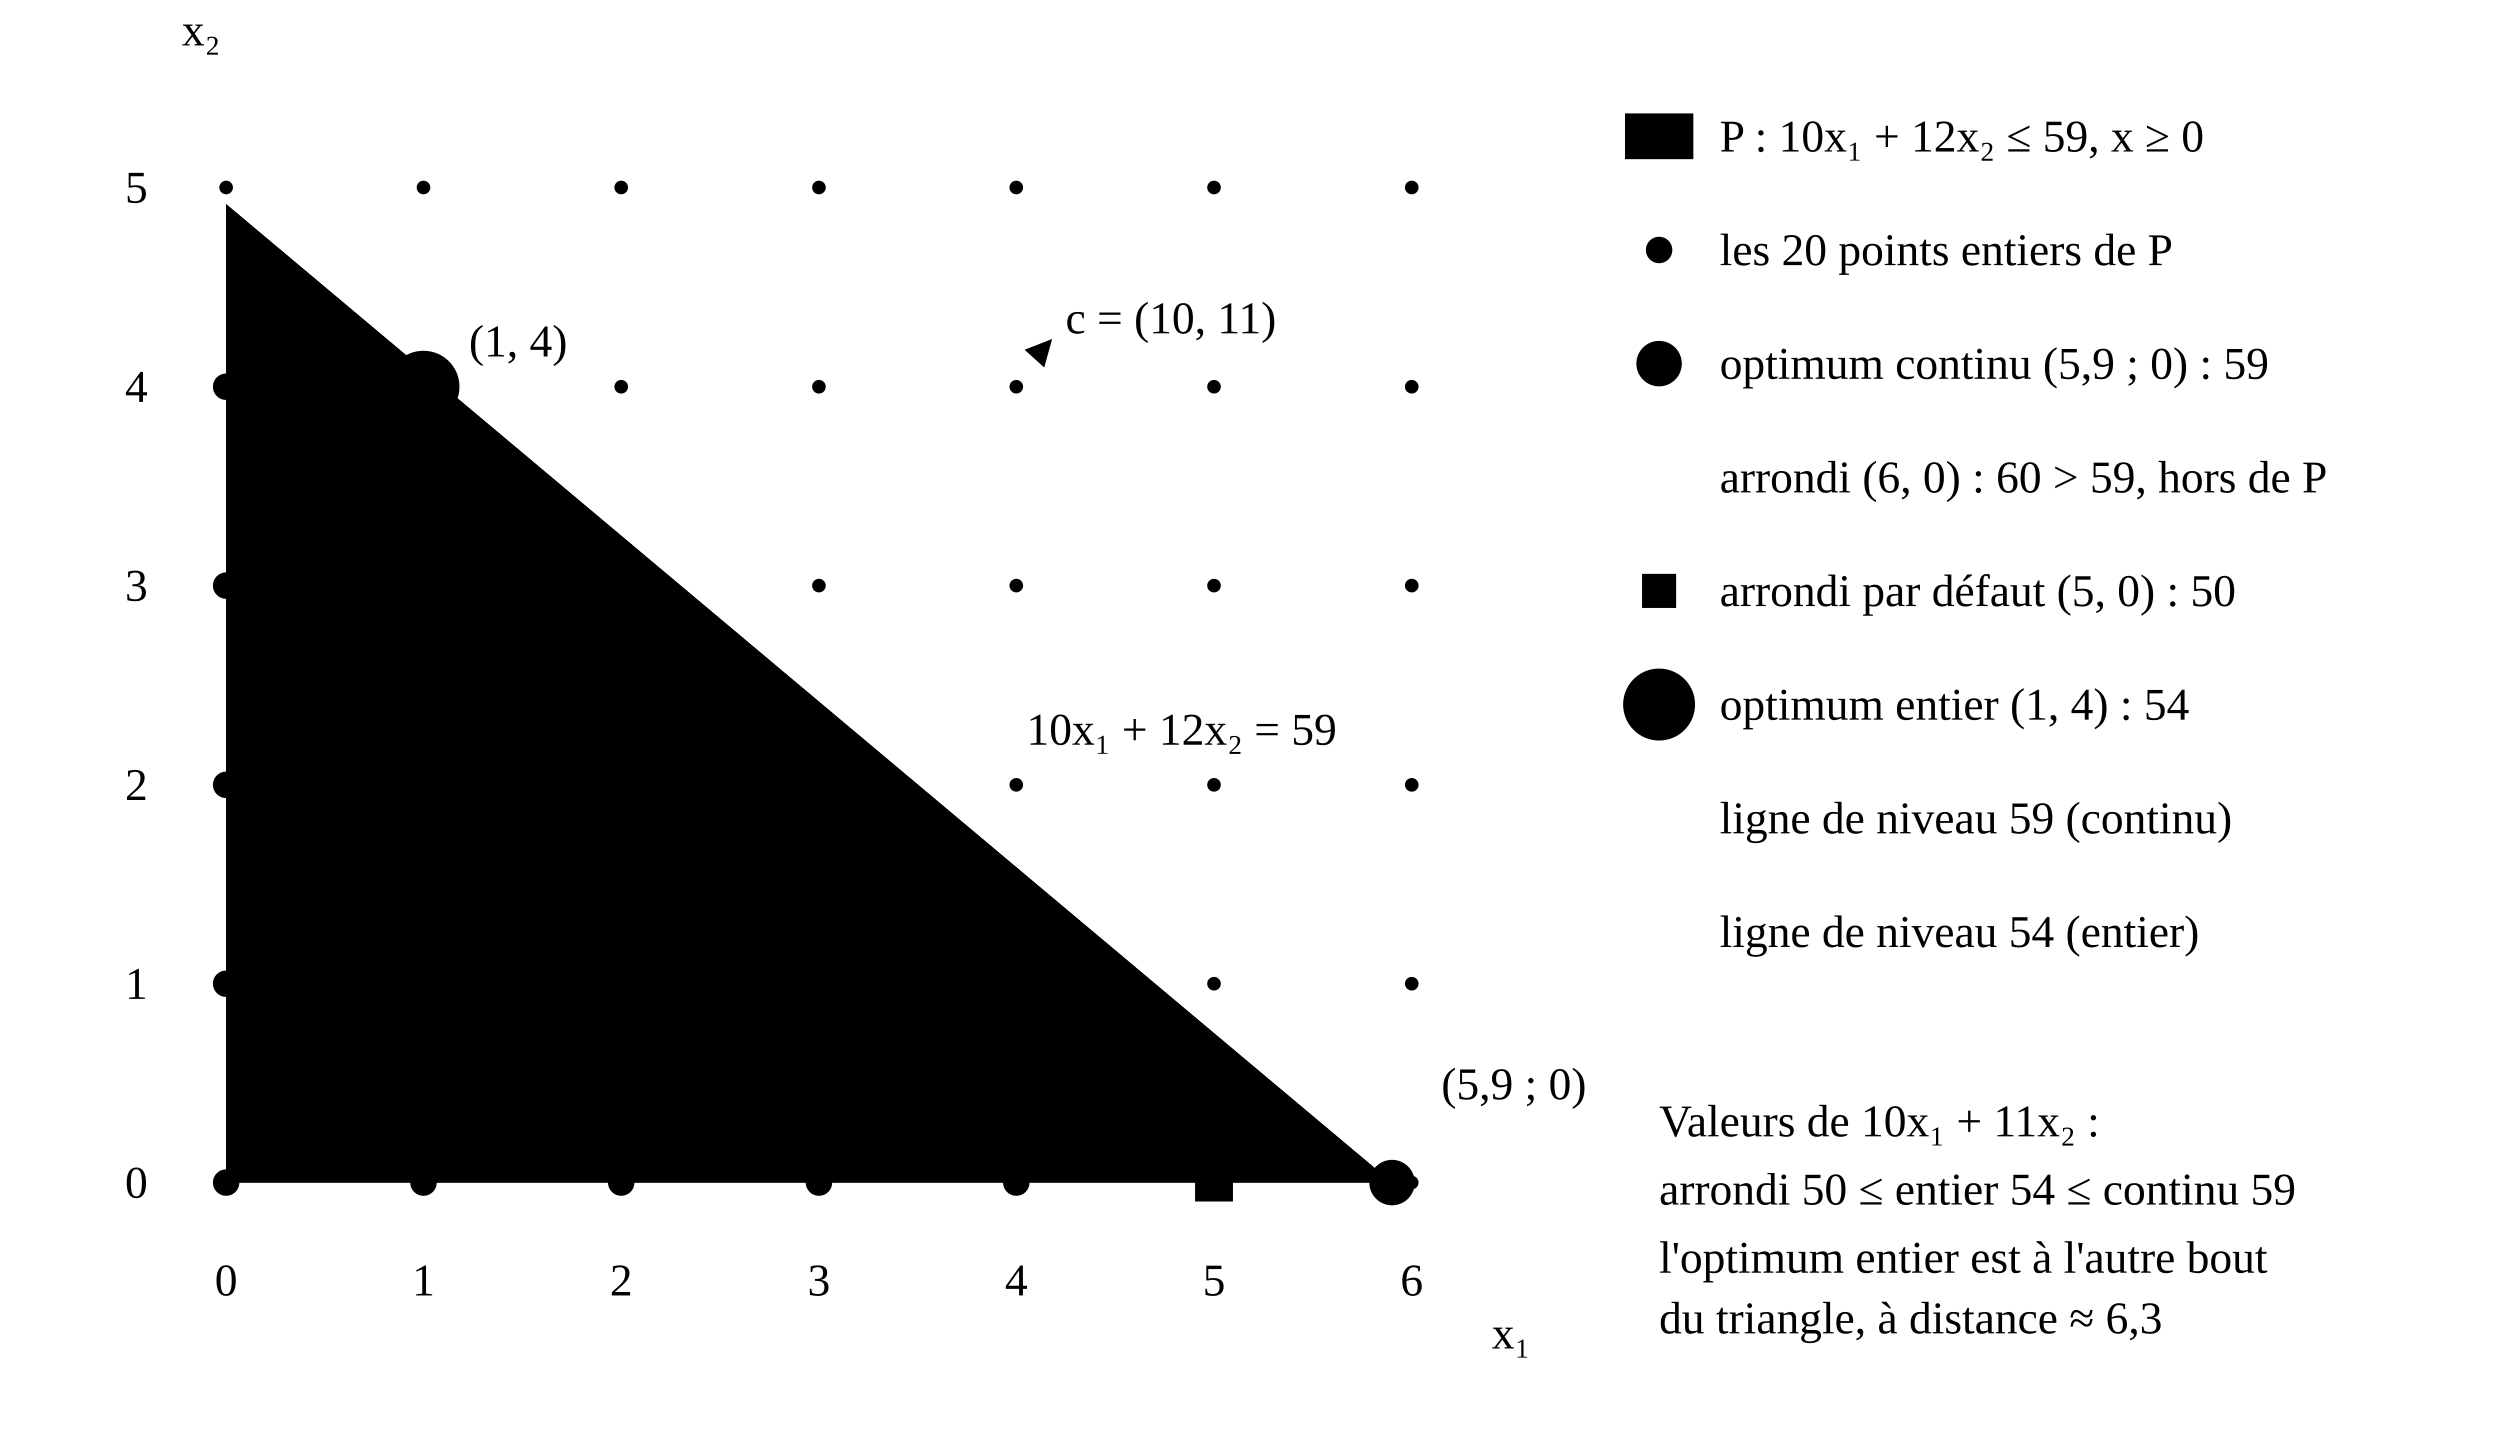
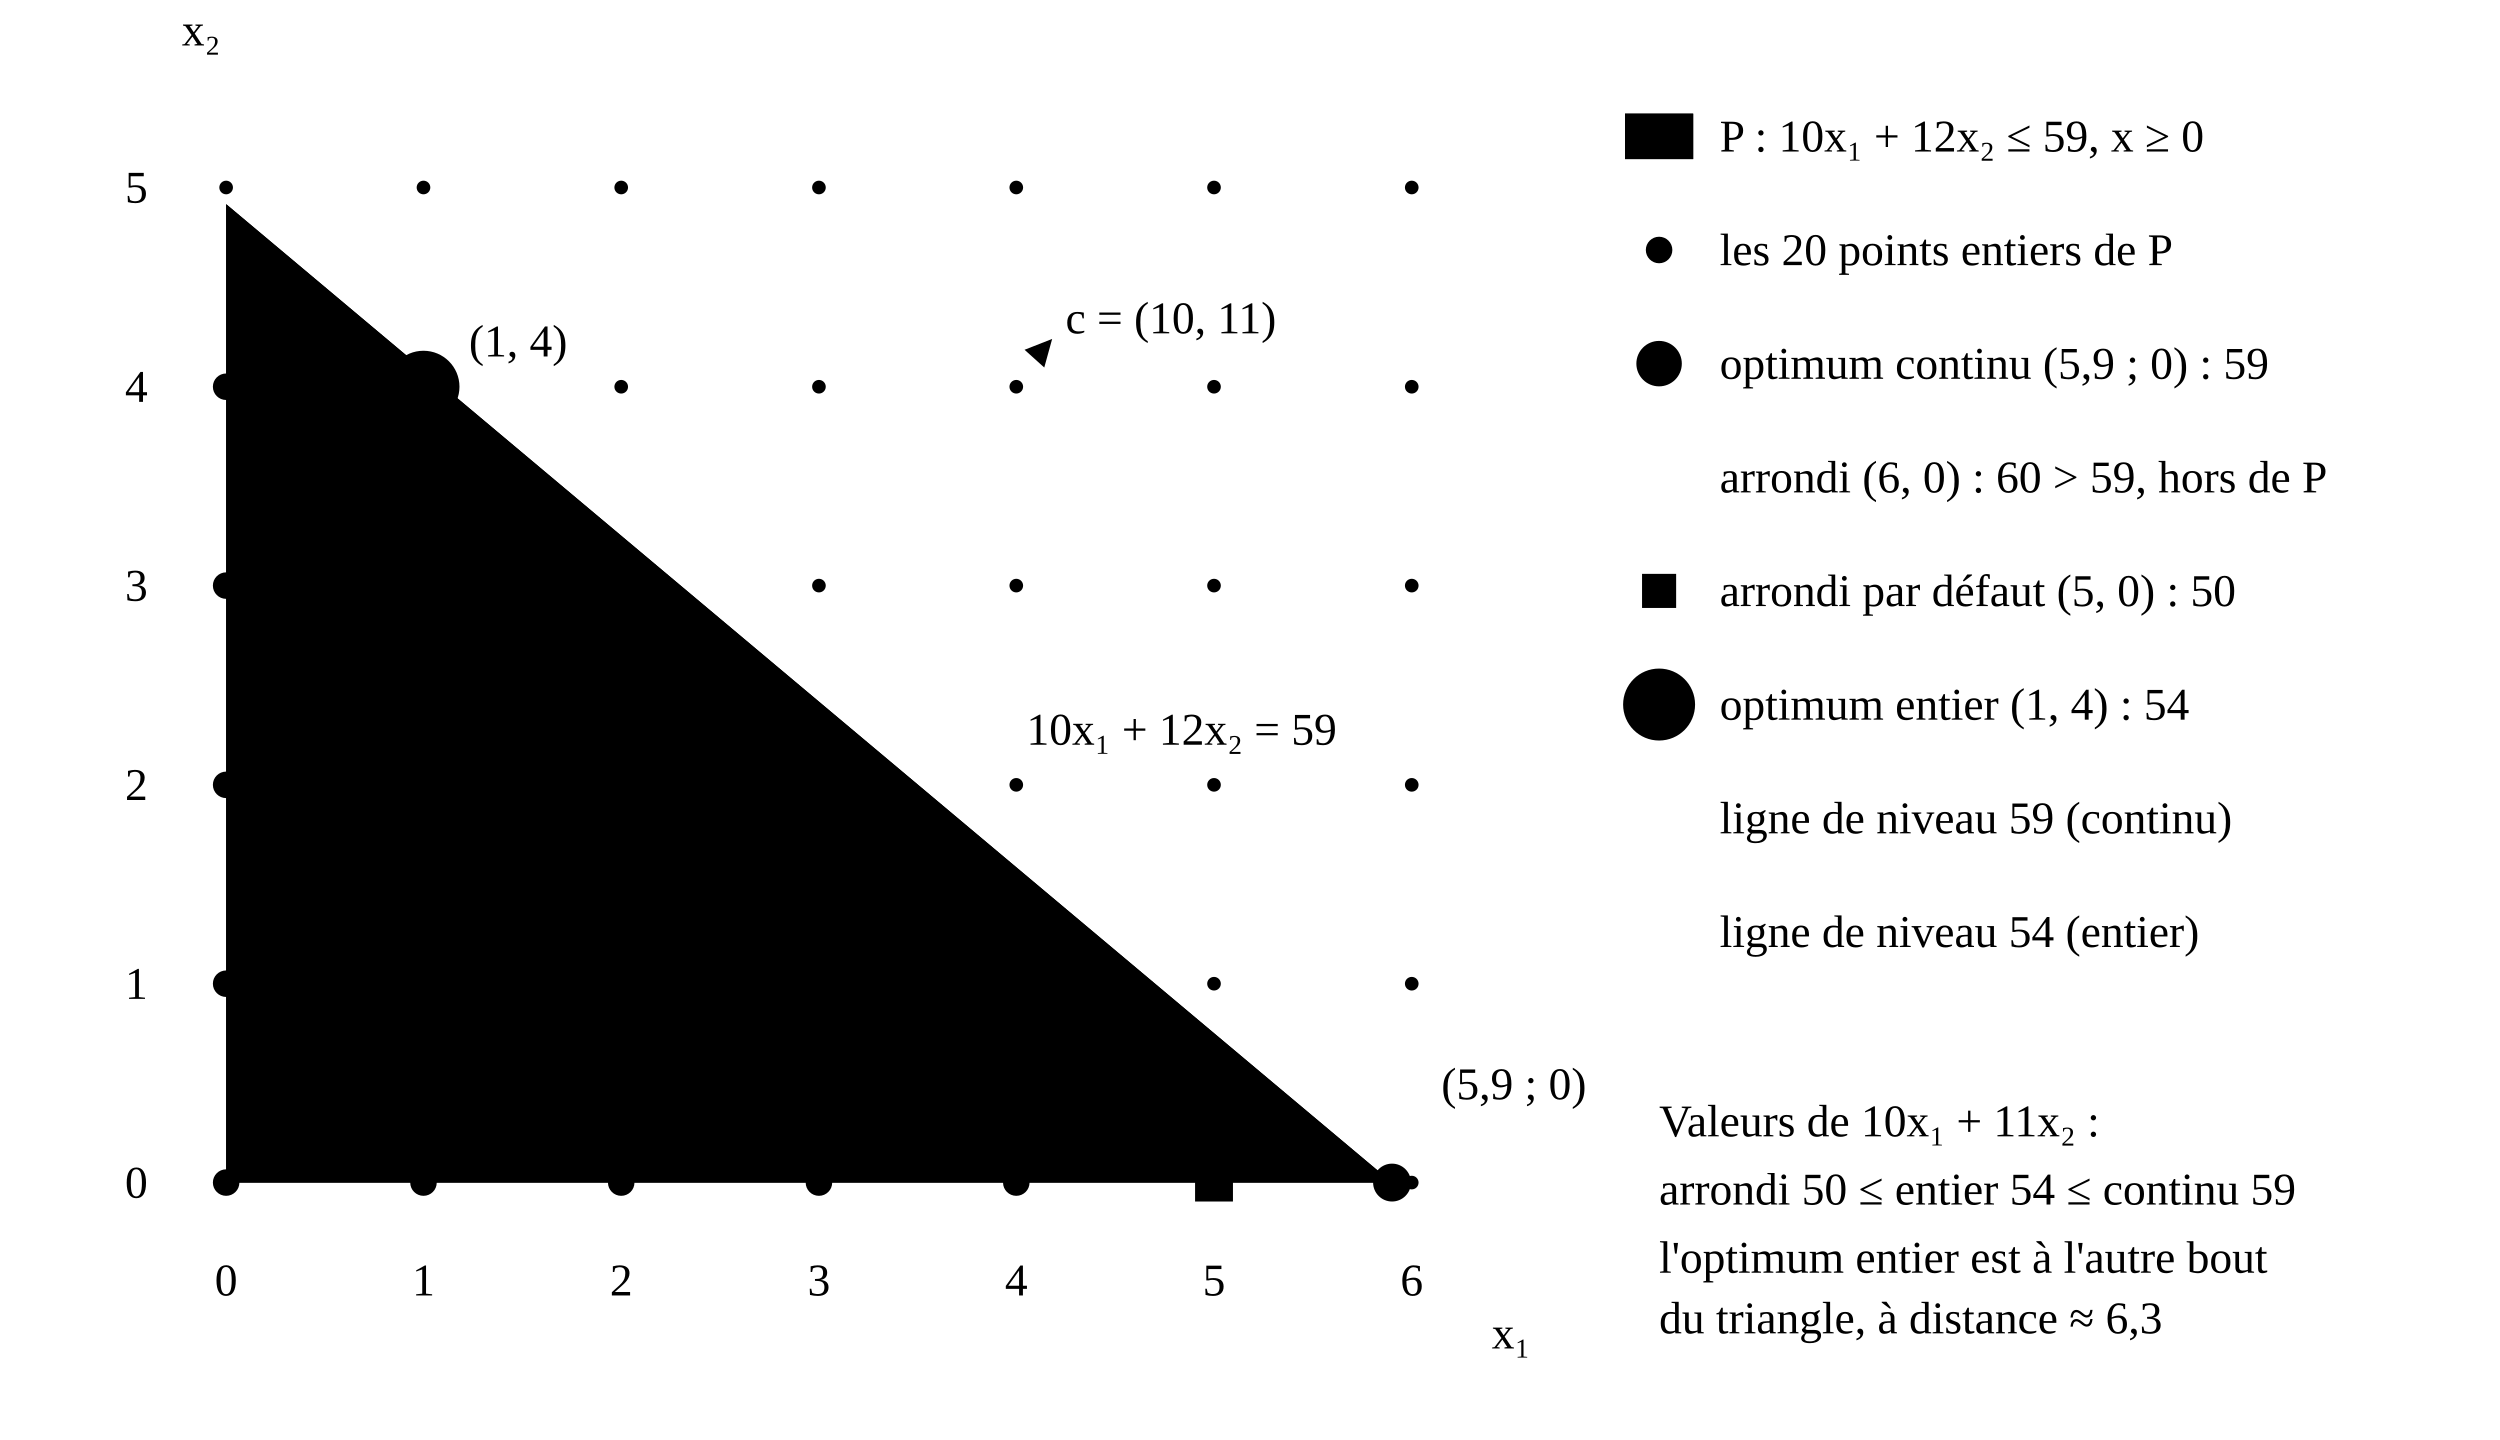
<svg xmlns="http://www.w3.org/2000/svg" viewBox="0 0 660 380" role="img" aria-label="Diapo 18 redessinée : maximiser 10x1 + 11x2 sous 10x1 + 12x2 &lt;= 59, x entier positif">
  <defs>
    <marker id="P06-diapo18-arr-2" viewBox="0 0 10 10" refX="9" refY="5" markerWidth="7" markerHeight="7" orient="auto-start-reverse">
      <path d="M0,0 L10,5 L0,10 z" class="f2" />
    </marker>
  </defs>
  <line x1="59.7" y1="328.0" x2="59.7" y2="18.0" class="gr" />
  <text x="59.7" y="342.0" class="tx-s" text-anchor="middle">0</text>
  <line x1="111.8" y1="328.0" x2="111.8" y2="18.0" class="gr" />
  <text x="111.8" y="342.0" class="tx-s" text-anchor="middle">1</text>
  <line x1="164.0" y1="328.0" x2="164.0" y2="18.0" class="gr" />
  <text x="164.0" y="342.0" class="tx-s" text-anchor="middle">2</text>
  <line x1="216.2" y1="328.0" x2="216.2" y2="18.0" class="gr" />
  <text x="216.2" y="342.0" class="tx-s" text-anchor="middle">3</text>
  <line x1="268.3" y1="328.0" x2="268.3" y2="18.0" class="gr" />
  <text x="268.3" y="342.0" class="tx-s" text-anchor="middle">4</text>
  <line x1="320.5" y1="328.0" x2="320.5" y2="18.0" class="gr" />
  <text x="320.5" y="342.0" class="tx-s" text-anchor="middle">5</text>
  <line x1="372.7" y1="328.0" x2="372.7" y2="18.0" class="gr" />
  <text x="372.7" y="342.0" class="tx-s" text-anchor="middle">6</text>
  <line x1="44.0" y1="312.2" x2="404.0" y2="312.2" class="gr" />
  <text x="39.0" y="316.2" class="tx-s" text-anchor="end">0</text>
  <line x1="44.0" y1="259.7" x2="404.0" y2="259.7" class="gr" />
  <text x="39.0" y="263.7" class="tx-s" text-anchor="end">1</text>
  <line x1="44.0" y1="207.2" x2="404.0" y2="207.2" class="gr" />
  <text x="39.0" y="211.2" class="tx-s" text-anchor="end">2</text>
  <line x1="44.0" y1="154.6" x2="404.0" y2="154.6" class="gr" />
  <text x="39.0" y="158.6" class="tx-s" text-anchor="end">3</text>
  <line x1="44.0" y1="102.1" x2="404.0" y2="102.1" class="gr" />
  <text x="39.0" y="106.1" class="tx-s" text-anchor="end">4</text>
  <line x1="44.0" y1="49.5" x2="404.0" y2="49.5" class="gr" />
  <text x="39.0" y="53.5" class="tx-s" text-anchor="end">5</text>
  <line x1="44.0" y1="312.2" x2="404.0" y2="312.2" class="ax" />
  <line x1="59.7" y1="328.0" x2="59.7" y2="18.0" class="ax" />
  <text x="404.0" y="356.0" class="tx-s" text-anchor="end">x₁</text>
  <text x="48.0" y="12.0" class="tx-s" text-anchor="start">x₂</text>
  <path d="M59.7 312.2L367.5 312.2L59.7 53.9Z" class="a1" />
  <path d="M59.7 312.2L367.5 312.2L59.7 53.9Z" class="ln c1 thin" />
  <line x1="46.6" y1="43.0" x2="398.8" y2="338.5" class="ln cm thin" />
  <text x="271.0" y="196.6" class="tx-s" text-anchor="start">10x₁ + 12x₂ = 59</text>
  <circle cx="59.7" cy="312.2" r="3.5" class="f4" />
  <circle cx="59.7" cy="259.7" r="3.5" class="f4" />
  <circle cx="59.7" cy="207.2" r="3.5" class="f4" />
  <circle cx="59.7" cy="154.6" r="3.5" class="f4" />
  <circle cx="59.7" cy="102.1" r="3.5" class="f4" />
  <circle cx="59.7" cy="49.5" r="1.8" class="fm" />
  <circle cx="111.8" cy="312.2" r="3.5" class="f4" />
  <circle cx="111.8" cy="259.7" r="3.5" class="f4" />
  <circle cx="111.8" cy="207.2" r="3.5" class="f4" />
  <circle cx="111.8" cy="154.6" r="3.5" class="f4" />
  <circle cx="111.8" cy="102.1" r="3.5" class="f4" />
  <circle cx="111.8" cy="49.5" r="1.8" class="fm" />
  <circle cx="164.0" cy="312.2" r="3.5" class="f4" />
  <circle cx="164.0" cy="259.7" r="3.5" class="f4" />
  <circle cx="164.0" cy="207.2" r="3.5" class="f4" />
  <circle cx="164.0" cy="154.6" r="3.5" class="f4" />
  <circle cx="164.0" cy="102.1" r="1.8" class="fm" />
  <circle cx="164.0" cy="49.5" r="1.8" class="fm" />
  <circle cx="216.2" cy="312.2" r="3.5" class="f4" />
  <circle cx="216.2" cy="259.7" r="3.5" class="f4" />
  <circle cx="216.2" cy="207.2" r="3.5" class="f4" />
  <circle cx="216.2" cy="154.6" r="1.8" class="fm" />
  <circle cx="216.2" cy="102.1" r="1.8" class="fm" />
  <circle cx="216.2" cy="49.5" r="1.8" class="fm" />
  <circle cx="268.3" cy="312.2" r="3.5" class="f4" />
  <circle cx="268.3" cy="259.7" r="3.5" class="f4" />
  <circle cx="268.3" cy="207.2" r="1.8" class="fm" />
  <circle cx="268.3" cy="154.6" r="1.8" class="fm" />
  <circle cx="268.3" cy="102.1" r="1.8" class="fm" />
  <circle cx="268.3" cy="49.5" r="1.8" class="fm" />
  <circle cx="320.5" cy="312.2" r="3.5" class="f4" />
  <circle cx="320.5" cy="259.7" r="1.8" class="fm" />
  <circle cx="320.5" cy="207.2" r="1.8" class="fm" />
  <circle cx="320.5" cy="154.6" r="1.8" class="fm" />
  <circle cx="320.5" cy="102.1" r="1.8" class="fm" />
  <circle cx="320.5" cy="49.5" r="1.8" class="fm" />
  <circle cx="372.7" cy="312.2" r="1.8" class="fm" />
  <circle cx="372.7" cy="259.7" r="1.8" class="fm" />
  <circle cx="372.7" cy="207.2" r="1.8" class="fm" />
  <circle cx="372.7" cy="154.6" r="1.8" class="fm" />
  <circle cx="372.7" cy="102.1" r="1.8" class="fm" />
  <circle cx="372.7" cy="49.5" r="1.8" class="fm" />
  <line x1="49.2" y1="20.9" x2="388.3" y2="331.3" class="ln c2 dash" />
  <line x1="49.2" y1="44.7" x2="388.3" y2="355.2" class="ln c2 thin" />
  <line x1="247.5" y1="123.1" x2="277.3" y2="90.0" class="ln c2 thin" marker-end="url(#P06-diapo18-arr-2)" />
  <text x="281.3" y="88.0" class="tx-s t2" text-anchor="start">c = (10, 11)</text>
+   <rect x="315.5" y="307.2" width="10.0" height="10.0" class="fm" />
+   <circle cx="367.5" cy="312.2" r="5" class="f3" />
  <line x1="366.7" y1="306.2" x2="378.7" y2="318.2" class="ln c6" />
  <line x1="366.7" y1="318.2" x2="378.7" y2="306.2" class="ln c6" />
-   <rect x="315.5" y="307.2" width="10.0" height="10.0" class="fm" />
-   <circle cx="367.5" cy="312.2" r="6" class="f3" />
  <circle cx="111.8" cy="102.1" r="6.5" class="f4" />
  <circle cx="111.8" cy="102.1" r="9.5" class="ln ck thin nofill" />
  <text x="123.8" y="94.1" class="tx-b" text-anchor="start">(1, 4)</text>
  <text x="380.5" y="290.2" class="tx-b t3" text-anchor="start">(5,9 ; 0)</text>
  <rect x="429.0" y="30.0" width="18" height="12" class="a1" />
  <rect x="429.0" y="30.0" width="18" height="12" class="ln c1 thin nofill" />
  <text x="454.0" y="40.0" class="tx-s" text-anchor="start">P : 10x₁ + 12x₂ ≤ 59, x ≥ 0</text>
  <circle cx="438.0" cy="66.0" r="3.5" class="f4" />
  <text x="454.0" y="70.0" class="tx-s" text-anchor="start">les 20 points entiers de P</text>
  <circle cx="438.0" cy="96.0" r="6" class="f3" />
  <text x="454.0" y="100.0" class="tx-s" text-anchor="start">optimum continu (5,9 ; 0) : 59</text>
  <line x1="433.0" y1="121.0" x2="443.0" y2="131.0" class="ln c6" />
  <line x1="433.0" y1="131.0" x2="443.0" y2="121.0" class="ln c6" />
  <text x="454.0" y="130.0" class="tx-s" text-anchor="start">arrondi (6, 0) : 60 &gt; 59, hors de P</text>
  <rect x="433.5" y="151.5" width="9.0" height="9.0" class="fm" />
  <text x="454.0" y="160.0" class="tx-s" text-anchor="start">arrondi par défaut (5, 0) : 50</text>
  <circle cx="438.0" cy="186.0" r="6.5" class="f4" />
  <circle cx="438.0" cy="186.0" r="9.5" class="ln ck thin nofill" />
  <text x="454.0" y="190.0" class="tx-s" text-anchor="start">optimum entier (1, 4) : 54</text>
  <line x1="429.0" y1="216.0" x2="447.0" y2="216.0" class="ln c2 dash" />
  <text x="454.0" y="220.0" class="tx-s" text-anchor="start">ligne de niveau 59 (continu)</text>
  <line x1="429.0" y1="246.0" x2="447.0" y2="246.0" class="ln c2 thin" />
  <text x="454.0" y="250.0" class="tx-s" text-anchor="start">ligne de niveau 54 (entier)</text>
  <text x="438.0" y="300.0" class="tx-b" text-anchor="start">Valeurs de 10x₁ + 11x₂ :</text>
  <text x="438.0" y="318.0" class="tx-s" text-anchor="start">arrondi 50 ≤ entier 54 ≤ continu 59</text>
  <text x="438.0" y="336.0" class="tx-s" text-anchor="start">l'optimum entier est à l'autre bout</text>
  <text x="438.0" y="352.0" class="tx-s" text-anchor="start">du triangle, à distance ≈ 6,3</text>
</svg>
